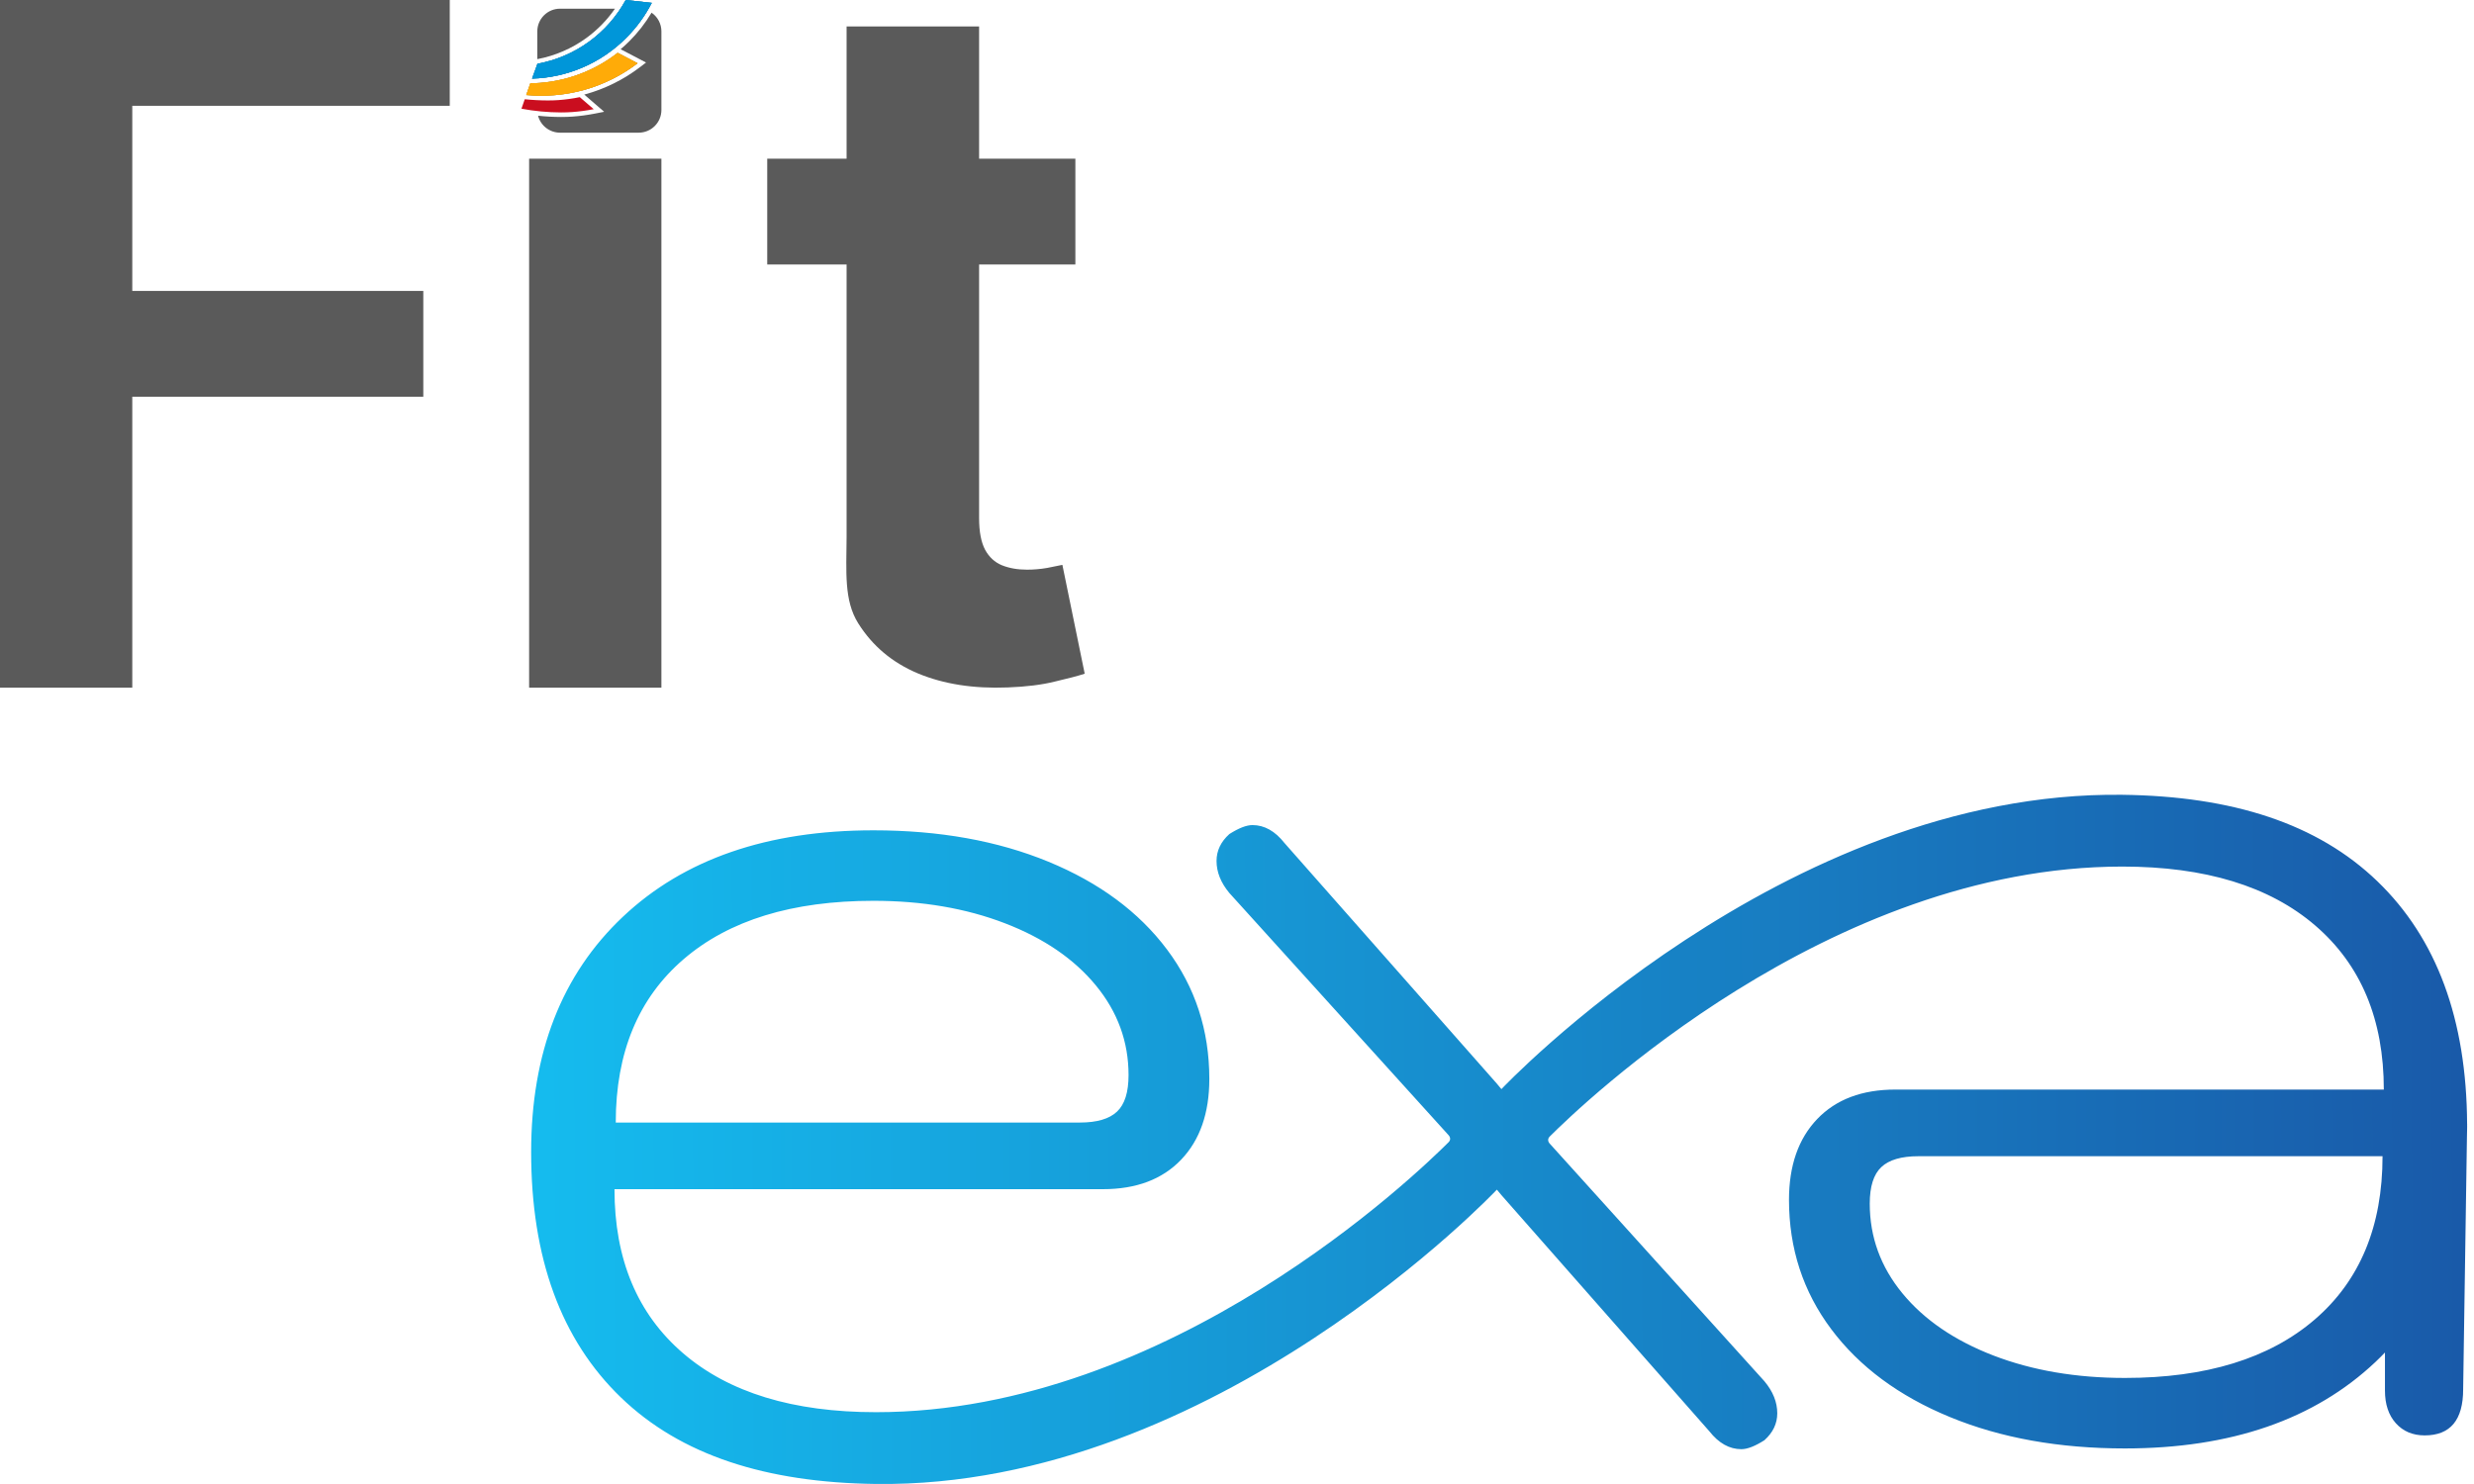
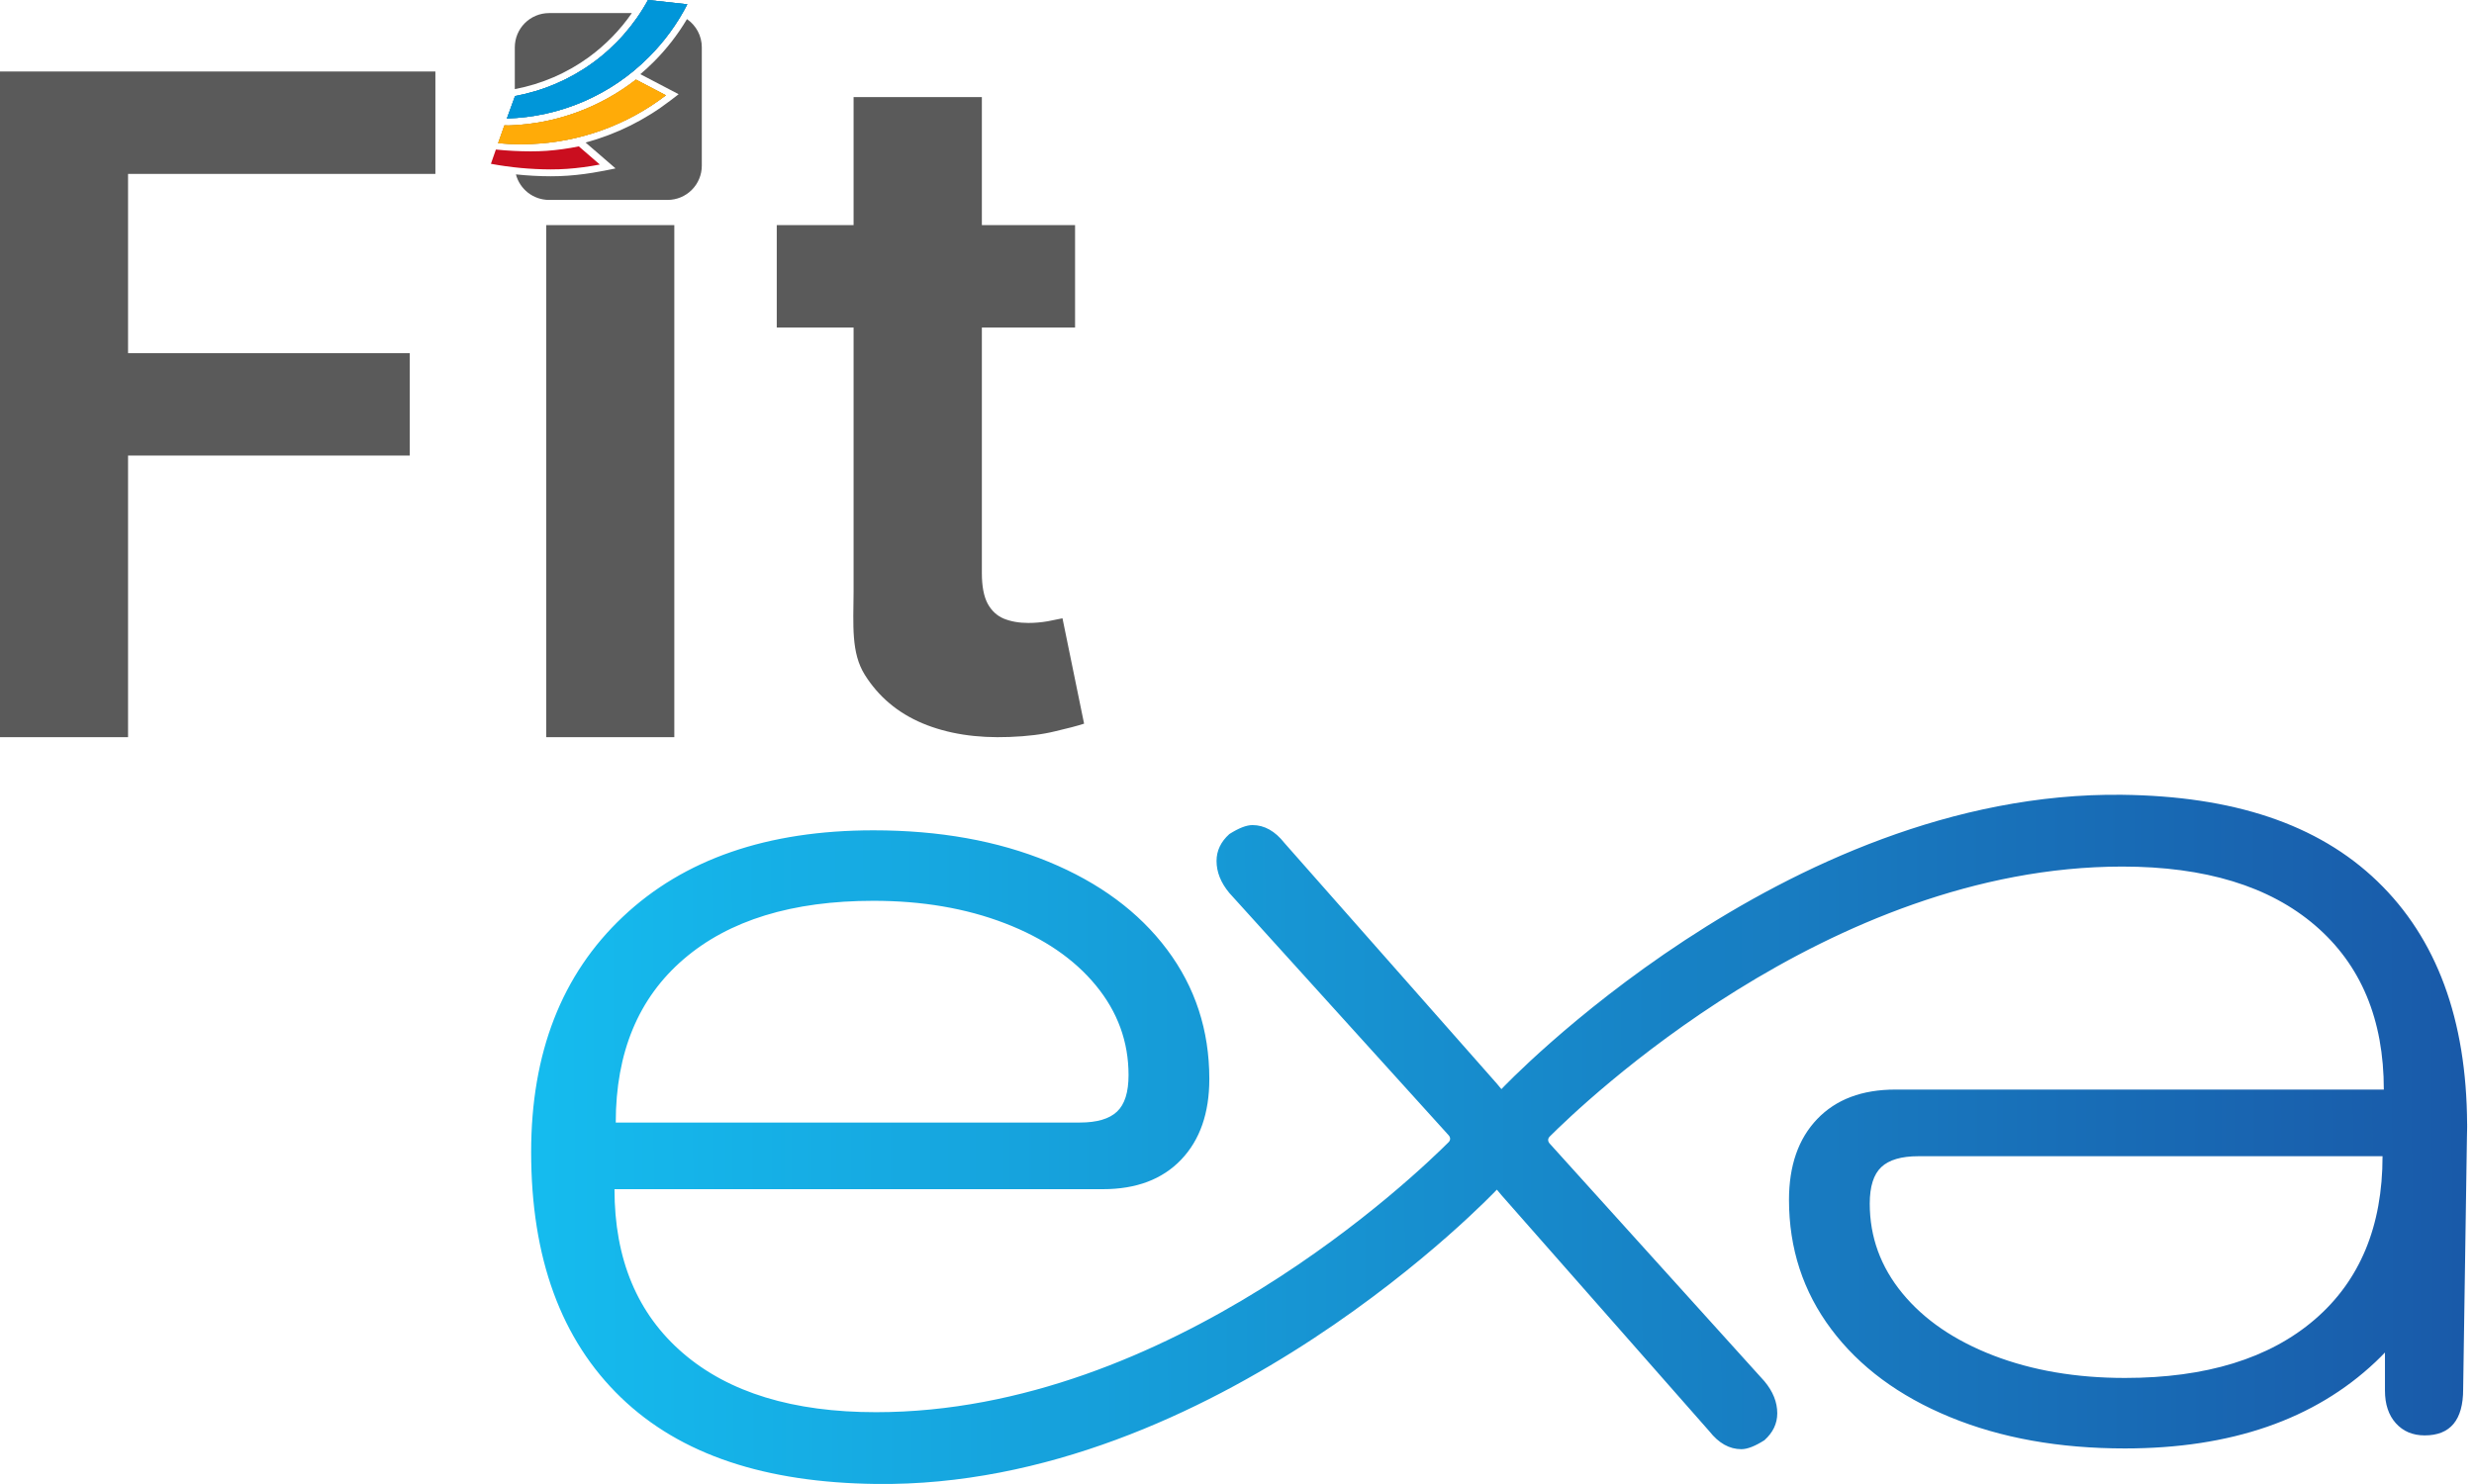
<svg xmlns="http://www.w3.org/2000/svg" width="250" height="150" viewBox="0 0 250 150" fill="none">
-   <path d="M233.893 133.386C229.314 137.314 222.926 139.28 214.718 139.28C209.797 139.28 205.371 138.525 201.441 137.014C197.513 135.5 194.447 133.408 192.243 130.73C190.04 128.053 188.94 125.031 188.94 121.662C188.94 119.933 189.329 118.703 190.106 117.971C190.882 117.234 192.136 116.868 193.862 116.868H240.758C240.758 123.95 238.47 129.456 233.893 133.386ZM69.088 96.946C73.666 93.016 80.055 91.052 88.263 91.052C93.184 91.052 97.61 91.808 101.54 93.319C105.47 94.83 108.536 96.925 110.737 99.602C112.941 102.279 114.041 105.301 114.041 108.67C114.041 110.398 113.654 111.629 112.875 112.361C112.098 113.096 110.845 113.464 109.119 113.464H62.223C62.223 106.383 64.51 100.876 69.088 96.946ZM249.303 113.614C249.251 103.039 246.234 94.861 240.239 89.081C234.195 83.251 225.6 80.475 214.46 80.336C180.198 79.914 151.743 110.062 151.743 110.062L151.72 110.085C151.57 109.9 151.411 109.71 151.237 109.508L129.799 85.212C128.848 84.004 127.769 83.398 126.561 83.398C125.955 83.398 125.178 83.701 124.228 84.304C123.365 85.081 122.933 85.988 122.933 87.026C122.933 88.148 123.365 89.227 124.228 90.263L146.394 114.757C146.457 114.828 146.687 115.139 146.387 115.447C143.222 118.603 118.26 142.741 88.521 142.741C80.141 142.741 73.643 140.754 69.025 136.781C64.403 132.81 62.094 127.281 62.094 120.2H111.451C114.818 120.2 117.452 119.208 119.353 117.22C121.251 115.233 122.204 112.514 122.204 109.058C122.204 104.135 120.777 99.776 117.929 95.975C115.078 92.173 111.082 89.217 105.947 87.101C100.806 84.984 94.912 83.927 88.263 83.927C77.552 83.927 69.109 86.84 62.936 92.671C56.761 98.5 53.673 106.425 53.673 116.444C53.673 127.152 56.695 135.421 62.741 141.251C68.786 147.079 77.38 149.858 88.521 149.996C122.783 150.418 151.237 120.27 151.237 120.27L151.26 120.247C151.411 120.432 151.57 120.622 151.743 120.825L172.729 144.667C173.679 145.876 174.759 146.481 175.967 146.481C176.572 146.481 177.349 146.179 178.299 145.573C179.163 144.796 179.594 143.891 179.594 142.854C179.594 141.729 179.163 140.65 178.299 139.616L156.586 115.576C156.525 115.505 156.293 115.193 156.593 114.886C159.758 111.73 184.723 87.591 214.46 87.591C222.839 87.591 229.338 89.576 233.958 93.55C238.578 97.523 240.887 103.051 240.887 110.132H191.53C188.163 110.132 185.528 111.125 183.628 113.112C181.73 115.097 180.779 117.819 180.779 121.275C180.779 126.198 182.204 130.557 185.054 134.358C187.903 138.157 191.899 141.115 197.037 143.231C202.175 145.348 208.069 146.406 214.718 146.406C225.429 146.406 233.872 143.491 240.047 137.661C240.376 137.352 240.69 137.032 241.002 136.709V140.555C241.002 141.936 241.367 143.037 242.102 143.858C242.836 144.677 243.808 145.087 245.017 145.087C247.61 145.087 248.904 143.534 248.904 140.426L249.288 114.853C249.296 114.531 249.308 114.215 249.308 113.888L249.305 113.76L249.308 113.607L249.303 113.614Z" fill="url(#paint0_linear_4035_638)" />
-   <path d="M63.228 0L65.864 0.289C65.192 1.598 64.319 2.794 63.278 3.833C60.751 6.373 57.345 7.846 53.764 7.947L54.311 6.443C56.183 6.101 57.956 5.345 59.498 4.23C61.041 3.115 62.315 1.67 63.228 0Z" fill="#5A5A5A" />
-   <path d="M54.311 6.443L53.764 7.948C57.345 7.846 60.751 6.373 63.278 3.833C64.319 2.794 65.192 1.598 65.864 0.289L63.228 0C62.315 1.67 61.041 3.115 59.498 4.23C57.956 5.345 56.183 6.101 54.311 6.443Z" fill="#0096D8" />
-   <path d="M62.419 5.34L64.43 6.393C61.819 8.393 58.652 9.535 55.365 9.662C55.142 9.671 54.92 9.676 54.699 9.676C54.189 9.676 53.682 9.652 53.178 9.605L53.597 8.411H53.642C53.729 8.411 53.803 8.414 53.883 8.414C53.922 8.414 53.963 8.414 54.008 8.411C57.064 8.293 60.007 7.219 62.42 5.341" fill="#5A5A5A" />
-   <path d="M54.006 8.411C53.962 8.413 53.921 8.414 53.882 8.414C53.801 8.414 53.728 8.411 53.641 8.411H53.596L53.177 9.605C53.68 9.652 54.187 9.676 54.698 9.676C54.92 9.676 55.142 9.671 55.364 9.662C58.651 9.535 61.817 8.393 64.428 6.393L62.418 5.34C60.004 7.219 57.062 8.293 54.006 8.411Z" fill="#FFAB08" />
-   <path d="M59.261 3.833C60.38 3.015 61.354 2.017 62.143 0.878H56.585C55.978 0.88 55.397 1.122 54.968 1.551C54.539 1.98 54.297 2.561 54.295 3.168V5.978C56.089 5.639 57.785 4.907 59.261 3.833Z" fill="#5A5A5A" />
-   <path d="M65.841 1.282C65.218 2.33 64.467 3.296 63.604 4.157C63.317 4.443 63.02 4.717 62.714 4.976L64.644 5.985L65.282 6.32L64.709 6.759C63.021 8.054 61.095 9.006 59.041 9.561L60.331 10.675L61.048 11.294L61.009 11.301L61.014 11.306L60.085 11.487C59.347 11.631 58.601 11.73 57.852 11.785C57.491 11.811 57.102 11.824 56.697 11.824C55.919 11.822 55.143 11.78 54.37 11.697C54.499 12.187 54.786 12.621 55.187 12.931C55.587 13.24 56.079 13.409 56.586 13.411H64.546C65.153 13.409 65.734 13.168 66.163 12.739C66.592 12.31 66.834 11.729 66.836 11.122V3.166C66.835 2.795 66.744 2.43 66.571 2.101C66.397 1.773 66.147 1.492 65.841 1.282Z" fill="#5A5A5A" />
-   <path d="M54.311 6.443L53.764 7.948C57.345 7.846 60.751 6.373 63.278 3.833C64.319 2.794 65.192 1.598 65.864 0.289L63.228 0C62.315 1.67 61.041 3.115 59.498 4.23C57.956 5.345 56.183 6.101 54.311 6.443Z" fill="#0096D9" />
-   <path d="M54.006 8.411C53.962 8.413 53.921 8.414 53.882 8.414C53.801 8.414 53.728 8.411 53.641 8.411H53.596L53.177 9.605C53.68 9.652 54.187 9.676 54.698 9.676C54.92 9.676 55.142 9.671 55.364 9.662C58.651 9.535 61.817 8.393 64.428 6.393L62.418 5.34C60.004 7.219 57.062 8.293 54.006 8.411Z" fill="#FFAB08" />
-   <path d="M58.587 9.819L59.996 11.036C59.276 11.176 58.549 11.273 57.818 11.326C57.46 11.352 57.083 11.364 56.696 11.364C55.354 11.36 54.014 11.234 52.694 10.988L53.027 10.03C53.801 10.111 54.578 10.152 55.357 10.153C55.731 10.153 56.093 10.142 56.421 10.118C57.149 10.065 57.873 9.965 58.588 9.818" fill="#CA0E1F" />
-   <path d="M108.667 16.041V26.734H77.529V16.041H108.667ZM85.549 2.673H98.939V52.374C98.939 53.74 99.141 54.804 99.545 55.568C99.949 56.308 100.51 56.829 101.228 57.129C101.968 57.43 102.821 57.581 103.786 57.581C104.46 57.581 105.133 57.523 105.806 57.407C106.479 57.268 106.996 57.164 107.355 57.095L109.61 68.097C108.892 68.328 107.882 68.594 106.58 68.895C105.279 69.219 103.697 69.416 101.834 69.485C98.378 69.624 95.348 69.15 92.745 68.062C90.164 66.975 88.155 65.286 86.719 62.995C85.283 60.704 85.527 57.812 85.549 54.318V2.673Z" fill="#5A5A5A" />
-   <path d="M53.468 69.509V16.041H66.835V69.509H53.468Z" fill="#5A5A5A" />
-   <path d="M0 69.509V0H45.448V10.694H13.367V29.408H42.775V40.101H13.367V69.509H0Z" fill="#5A5A5A" />
+   <path d="M65.482 1.52588e-05L69.453 0.435C68.441 2.408 67.126 4.21 65.557 5.776C61.75 9.604 56.617 11.823 51.221 11.975L52.045 9.709C54.867 9.193 57.537 8.053 59.861 6.374C62.186 4.694 64.106 2.517 65.482 1.52588e-05Z" fill="#5A5A5A" />
+   <path d="M52.045 9.709L51.221 11.976C56.617 11.823 61.75 9.604 65.557 5.776C67.126 4.21 68.441 2.408 69.453 0.435L65.482 1.52588e-05C64.106 2.517 62.186 4.694 59.861 6.374C57.537 8.054 54.867 9.193 52.045 9.709Z" fill="#0096D8" />
+   <path d="M64.263 8.047L67.293 9.633C63.358 12.647 58.587 14.368 53.634 14.559C53.298 14.573 52.963 14.58 52.63 14.58C51.861 14.58 51.097 14.545 50.338 14.473L50.97 12.675H51.038C51.168 12.675 51.279 12.678 51.401 12.678C51.46 12.678 51.521 12.678 51.588 12.675C56.194 12.497 60.627 10.879 64.265 8.048" fill="#5A5A5A" />
+   <path d="M51.586 12.675C51.519 12.678 51.458 12.678 51.399 12.678C51.277 12.678 51.166 12.675 51.035 12.675H50.968L50.336 14.473C51.094 14.544 51.858 14.58 52.628 14.58C52.963 14.58 53.297 14.573 53.632 14.559C58.584 14.368 63.356 12.647 67.29 9.633L64.261 8.047C60.624 10.877 56.191 12.496 51.586 12.675Z" fill="#FFAB08" />
+   <path d="M59.504 5.776C61.19 4.543 62.658 3.039 63.847 1.323H55.472C54.558 1.326 53.682 1.69 53.035 2.337C52.389 2.983 52.025 3.859 52.022 4.773V9.008C54.725 8.498 57.28 7.394 59.504 5.776Z" fill="#5A5A5A" />
+   <path d="M69.419 1.932C68.481 3.511 67.349 4.966 66.049 6.263C65.616 6.696 65.169 7.107 64.707 7.498L67.615 9.019L68.577 9.523L67.713 10.185C65.17 12.136 62.269 13.57 59.174 14.407L61.117 16.085L62.197 17.018L62.139 17.029L62.147 17.036L60.746 17.31C59.634 17.526 58.511 17.676 57.381 17.758C56.837 17.797 56.252 17.817 55.641 17.817C54.469 17.814 53.299 17.75 52.134 17.626C52.328 18.364 52.761 19.018 53.365 19.485C53.969 19.951 54.71 20.206 55.473 20.208H67.468C68.382 20.206 69.258 19.842 69.904 19.195C70.551 18.549 70.915 17.674 70.918 16.76V4.771C70.917 4.212 70.78 3.661 70.519 3.167C70.258 2.672 69.88 2.248 69.419 1.932Z" fill="#5A5A5A" />
+   <path d="M52.045 9.709L51.221 11.976C56.617 11.823 61.75 9.604 65.557 5.776C67.126 4.21 68.441 2.408 69.453 0.435L65.482 1.52588e-05C64.106 2.517 62.186 4.694 59.861 6.374C57.537 8.054 54.867 9.193 52.045 9.709Z" fill="#0096D9" />
+   <path d="M51.586 12.675C51.519 12.678 51.458 12.678 51.399 12.678C51.277 12.678 51.166 12.675 51.035 12.675H50.968L50.336 14.473C51.094 14.544 51.858 14.58 52.628 14.58C52.963 14.58 53.297 14.573 53.632 14.559C58.584 14.368 63.356 12.647 67.29 9.633L64.261 8.047C60.624 10.877 56.191 12.496 51.586 12.675Z" fill="#FFAB08" />
+   <path d="M58.489 14.795L60.612 16.63C59.527 16.841 58.431 16.987 57.329 17.067C56.791 17.106 56.223 17.124 55.639 17.124C53.616 17.117 51.598 16.928 49.608 16.558L50.11 15.115C51.277 15.236 52.448 15.297 53.621 15.299C54.185 15.299 54.731 15.282 55.224 15.247C56.321 15.167 57.412 15.016 58.49 14.795" fill="#CA0E1F" />
+   <path d="M108.636 22.754V33.106H78.492V22.754H108.636ZM86.256 9.814H99.218V57.927C99.218 59.248 99.413 60.279 99.805 61.018C100.196 61.734 100.739 62.238 101.434 62.53C102.151 62.821 102.976 62.966 103.91 62.966C104.562 62.966 105.214 62.91 105.866 62.798C106.517 62.664 107.017 62.563 107.365 62.496L109.548 73.147C108.853 73.371 107.875 73.628 106.615 73.919C105.355 74.233 103.824 74.423 102.02 74.491C98.675 74.625 95.742 74.166 93.222 73.113C90.724 72.06 88.779 70.425 87.389 68.208C85.998 65.99 86.234 63.19 86.256 59.808V9.814Z" fill="#5A5A5A" />
+   <path d="M55.2 74.513V22.754H68.14V74.513H55.2Z" fill="#5A5A5A" />
+   <path d="M0 74.513V7.226H43.996V17.578H12.94V35.694H41.408V46.046H12.94V74.513H0Z" fill="#5A5A5A" />
+   <path d="M233.893 133.386C229.314 137.314 222.926 139.28 214.718 139.28C209.796 139.28 205.371 138.525 201.441 137.014C197.513 135.5 194.447 133.408 192.243 130.73C190.04 128.053 188.94 125.031 188.94 121.662C188.94 119.933 189.329 118.703 190.105 117.971C190.882 117.234 192.136 116.868 193.862 116.868H240.758C240.758 123.95 238.47 129.456 233.893 133.386ZM69.088 96.946C73.665 93.016 80.055 91.052 88.262 91.052C93.184 91.052 97.609 91.808 101.54 93.319C105.47 94.83 108.536 96.925 110.737 99.602C112.941 102.279 114.041 105.301 114.041 108.67C114.041 110.398 113.654 111.629 112.875 112.361C112.098 113.096 110.845 113.464 109.118 113.464H62.223C62.223 106.383 64.51 100.876 69.088 96.946ZM249.303 113.614C249.251 103.039 246.234 94.861 240.239 89.081C234.195 83.251 225.6 80.475 214.46 80.336C180.198 79.914 151.743 110.062 151.743 110.062L151.72 110.085C151.57 109.9 151.411 109.71 151.237 109.508L129.798 85.212C128.848 84.004 127.769 83.398 126.561 83.398C125.955 83.398 125.178 83.701 124.228 84.304C123.365 85.081 122.933 85.988 122.933 87.026C122.933 88.148 123.365 89.227 124.228 90.263L146.393 114.757C146.457 114.828 146.687 115.139 146.386 115.447C143.222 118.603 118.259 142.741 88.521 142.741C80.141 142.741 73.642 140.754 69.025 136.781C64.403 132.81 62.094 127.281 62.094 120.2H111.451C114.818 120.2 117.452 119.208 119.353 117.22C121.251 115.233 122.204 112.514 122.204 109.058C122.204 104.135 120.777 99.776 117.929 95.975C115.078 92.173 111.082 89.217 105.946 87.101C100.805 84.984 94.912 83.927 88.262 83.927C77.551 83.927 69.109 86.84 62.936 92.671C56.761 98.5 53.673 106.425 53.673 116.444C53.673 127.152 56.694 135.421 62.741 141.251C68.785 147.079 77.38 149.858 88.521 149.996C122.783 150.418 151.237 120.27 151.237 120.27L151.26 120.247C151.411 120.432 151.57 120.622 151.743 120.825L172.729 144.667C173.679 145.876 174.758 146.481 175.967 146.481C176.572 146.481 177.348 146.179 178.299 145.573C179.163 144.796 179.594 143.891 179.594 142.854C179.594 141.729 179.163 140.65 178.299 139.616L156.586 115.576C156.525 115.505 156.293 115.193 156.593 114.886C159.758 111.73 184.723 87.591 214.46 87.591C222.839 87.591 229.338 89.576 233.958 93.55C238.578 97.523 240.887 103.051 240.887 110.132H191.53C188.163 110.132 185.528 111.125 183.628 113.112C181.73 115.097 180.779 117.819 180.779 121.275C180.779 126.198 182.204 130.557 185.054 134.358C187.903 138.157 191.898 141.115 197.037 143.231C202.175 145.348 208.069 146.406 214.718 146.406C225.429 146.406 233.871 143.491 240.046 137.661C240.376 137.352 240.69 137.032 241.002 136.709V140.555C241.002 141.936 241.367 143.037 242.102 143.858C242.836 144.677 243.808 145.087 245.017 145.087C247.609 145.087 248.904 143.534 248.904 140.426L249.288 114.853C249.296 114.531 249.308 114.215 249.308 113.888L249.305 113.76L249.308 113.607L249.303 113.614Z" fill="url(#paint0_linear_4066_133)" />
  <defs>
-     <linearGradient id="paint0_linear_4035_638" x1="55.066" y1="116.559" x2="248.744" y2="115.863" gradientUnits="userSpaceOnUse">
+     <linearGradient id="paint0_linear_4066_133" x1="55.066" y1="116.559" x2="248.744" y2="115.863" gradientUnits="userSpaceOnUse">
      <stop stop-color="#15BBEE" />
      <stop offset="1" stop-color="#195AA9" />
    </linearGradient>
  </defs>
</svg>
